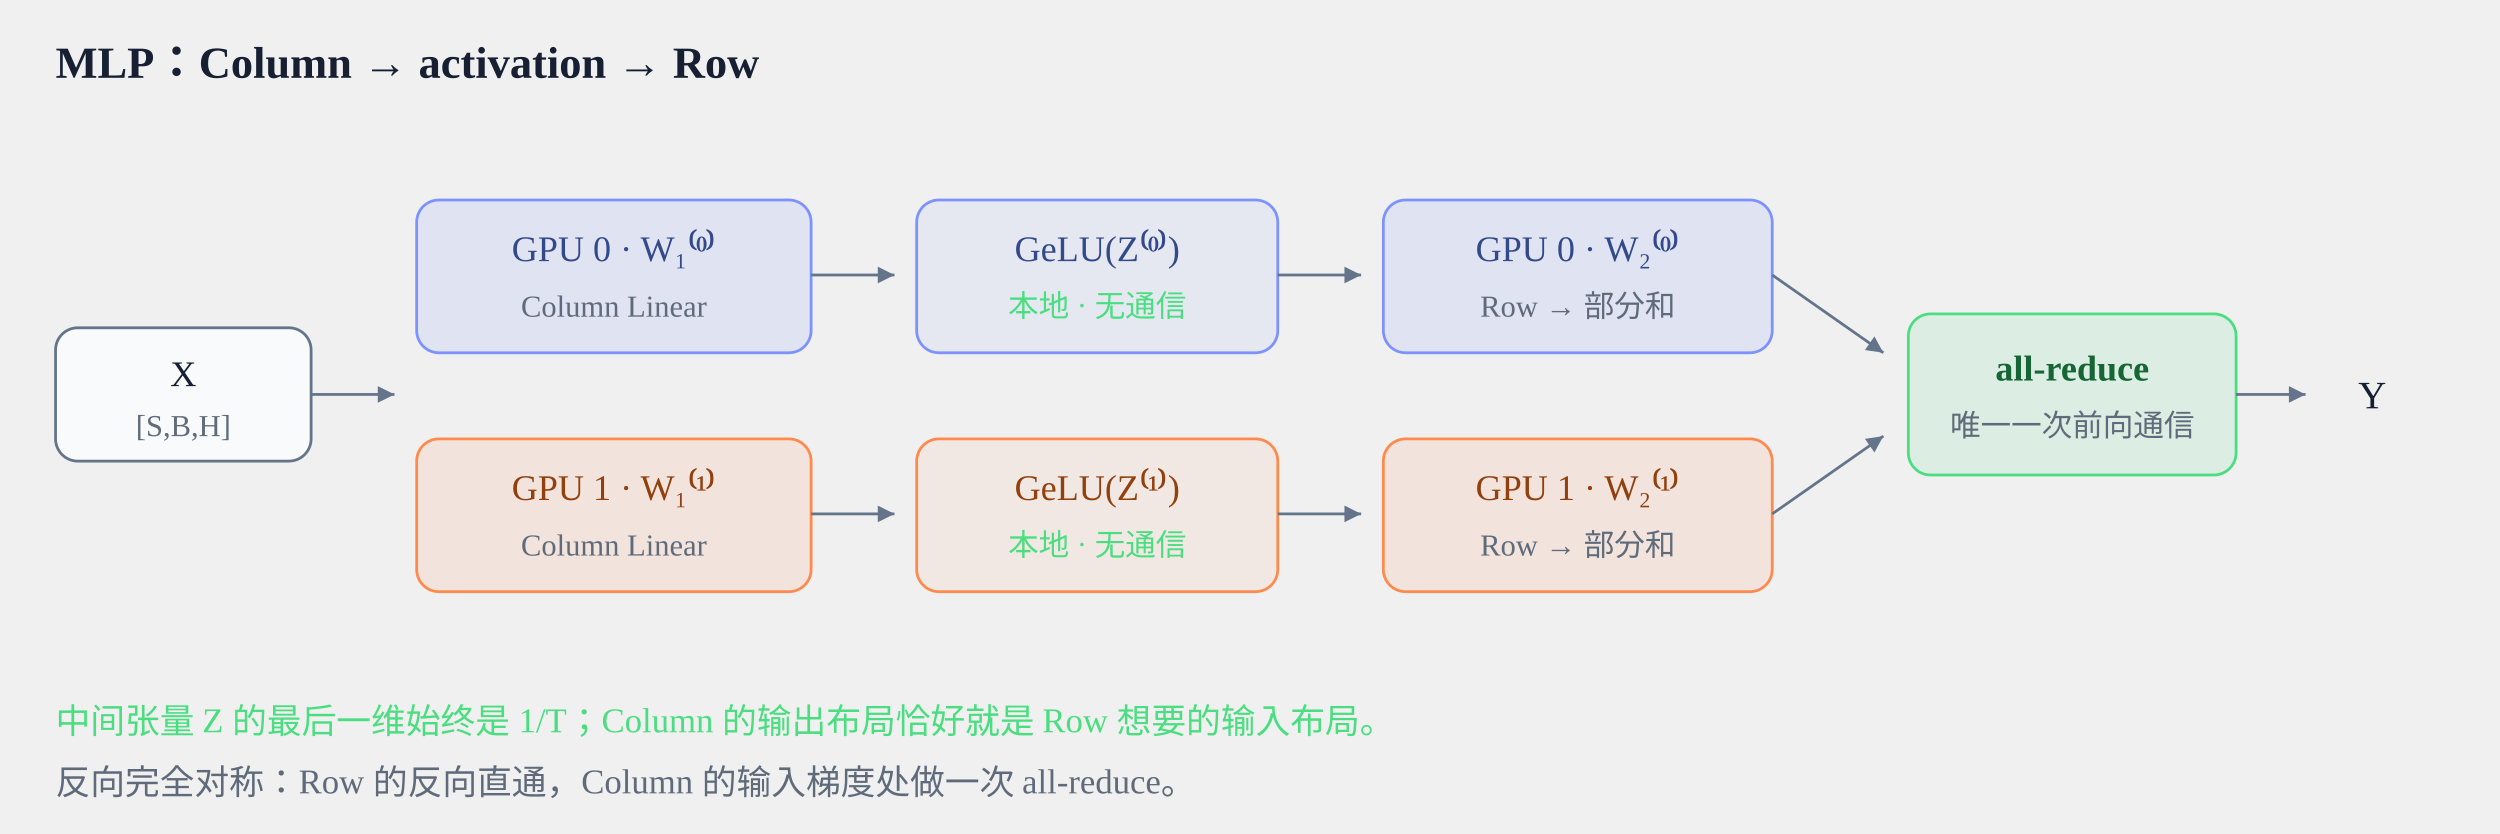
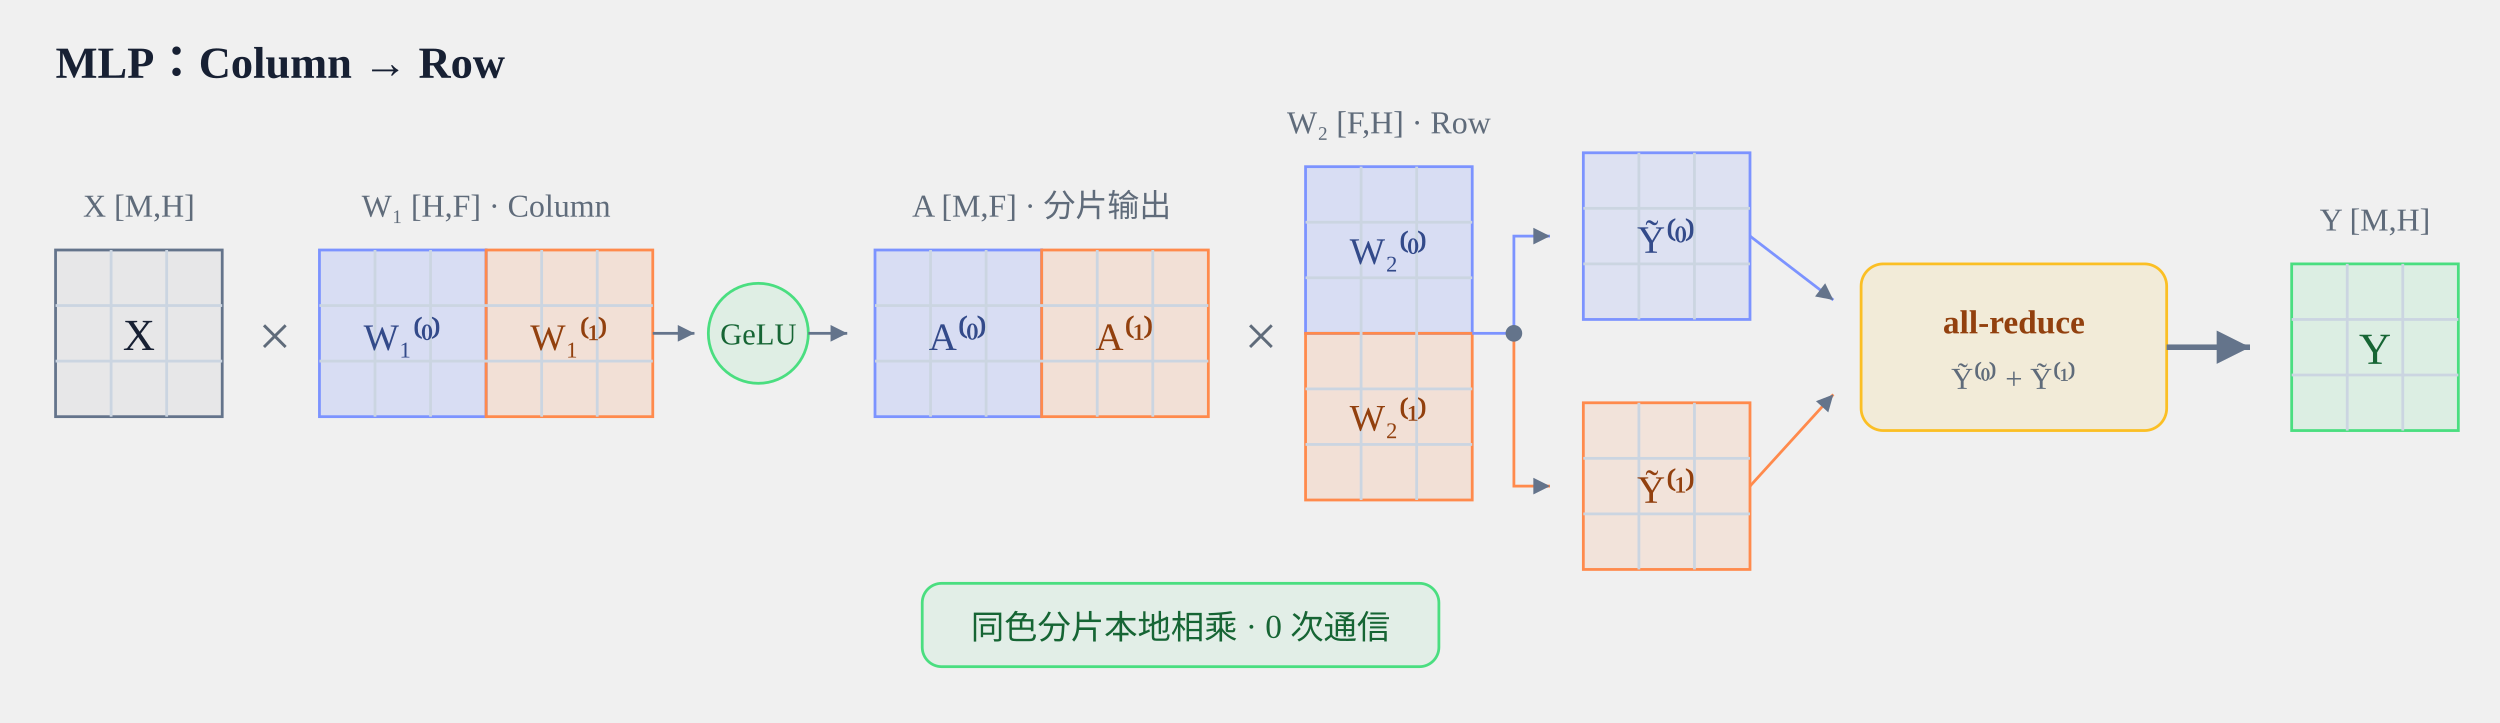
- <svg xmlns="http://www.w3.org/2000/svg" viewBox="0 0 900 300" role="img" aria-label="MLP 先列切再行切">
+ <svg xmlns="http://www.w3.org/2000/svg" viewBox="0 0 900 260" role="img" aria-label="MLP 从左到右组合 Column Parallel 与 Row Parallel，并在出口执行 all-reduce">
  <style>
  /* The book treats diagrams as daylight-mode figures in every site theme. */
  [fill="#fff"],[fill="#ffffff"],[fill="#eaeefb"],[fill="#d7dbe4"],[fill="#eaf0ff"],[fill="#e6ebff"]{fill:#172033}
  [fill="#9aa3b2"],[fill="#94a3b8"],[fill="#7c8499"]{fill:#5f6b7a}
  [fill="#cdd5ff"],[fill="#aab6ff"],[fill="#c7cff5"],[fill="#dbe4ff"],[fill="#8b95c9"]{fill:#334a8a}
-   [fill="#bbf7d0"],[fill="#86efac"],[fill="#daffe9"],[fill="#eafff2"],[fill="#eafff2"],[fill="#d8ffe6"]{fill:#166534}
+   [fill="#bbf7d0"],[fill="#86efac"],[fill="#daffe9"],[fill="#eafff2"],[fill="#d8ffe6"]{fill:#166534}
  [fill="#fde68a"],[fill="#fbbf24"],[fill="#fcd34d"],[fill="#ffd9a8"],[fill="#ffcfaa"],[fill="#ffcf8a"]{fill:#92400e}
-   [fill="#fca5a5"],[fill="#ffb0b0"]{fill:#991b1b}
-   [fill="#c4b5fd"],[fill="#d8b4fe"]{fill:#6b21a8}
-   [fill="#ffb380"],[fill="#ffd0ad"],[fill="#ffddc2"],[fill="#ff9c63"]{fill:#9a3412}
-   rect[fill="#161922"],rect[fill="#1c2030"],rect[fill="#12151d"],rect[fill="#101320"],rect[fill="#141824"],rect[fill="#11151f"],rect[fill="#13161f"],rect[fill="#242938"],rect[fill="#20243a"],circle[fill="#161922"]{fill:#f8fafc}
-   rect[fill="#293b91"],rect[fill="#3a56d4"],rect[fill="#17213b"],rect[fill="#26336b"],rect[fill="#18203a"],rect[fill="#1b2246"],rect[fill="#202a4c"],rect[fill="#1a2340"],rect[fill="#24377e"],rect[fill="#1b3650"]{fill:#e8edff}
-   rect[fill="#12351f"],rect[fill="#1f7a4d"],rect[fill="#14251d"],rect[fill="#10251a"],rect[fill="#173d31"],rect[fill="#1e6443"],rect[fill="#20352f"]{fill:#dcfce7}
-   rect[fill="#b9703f"],rect[fill="#251e18"],rect[fill="#402d21"],rect[fill="#8a5a2e"]{fill:#ffedd5}
-   rect[fill="#6f57bd"],rect[fill="#211c28"],rect[fill="#2d2450"]{fill:#f3e8ff}
-   rect[fill="#4b5563"],rect[fill="#42595a"]{fill:#e2e8f0}
-   rect[fill="rgba(255,255,255,0.03)"],rect[fill="rgba(255,255,255,.025)"],rect[fill="rgba(255,255,255,0.02)"]{fill:rgba(15,23,42,.04)}
-   stop[stop-color="#293b91"]{stop-color:#e0e7ff}
-   stop[stop-color="#1f6f66"]{stop-color:#d1fae5}
-   [stroke="#2f3650"],[stroke="#2a2f3e"],[stroke="#333a52"]{stroke:#cbd5e1}
+   rect[fill="#161922"],rect[fill="#1c2030"],rect[fill="#12151d"],rect[fill="#101320"],rect[fill="#141824"],rect[fill="#11151f"],rect[fill="#13161f"],rect[fill="#242938"],rect[fill="#20243a"]{fill:#f8fafc}
+   rect[fill="rgba(255,255,255,.025)"]{fill:rgba(15,23,42,.04)}
+   [stroke="#2f3650"],[stroke="#2a2f3e"],[stroke="#333a52"],[stroke="#313747"]{stroke:#cbd5e1}
</style>
  <defs>
    <marker id="marr" markerWidth="8" markerHeight="8" refX="6" refY="3" orient="auto">
      <path d="M0,0 L6,3 L0,6 Z" fill="#64748b" />
    </marker>
  </defs>
-   <text x="20" y="28" fill="#eaeefb" font-size="16" font-weight="700">MLP：Column → activation → Row</text>
-   <rect x="20" y="118" width="92" height="48" rx="8" fill="#1c2030" stroke="#64748b" />
-   <text x="66" y="139" text-anchor="middle" fill="#fff" font-size="13">X</text>
-   <text x="66" y="157" text-anchor="middle" fill="#9aa3b2" font-size="11">[S,B,H]</text>
-   <line x1="112" y1="142" x2="142" y2="142" stroke="#64748b" marker-end="url(#marr)" />
-   <g>
-     <rect x="150" y="72" width="142" height="55" rx="8" fill="rgba(124,147,255,.14)" stroke="#7c93ff" />
-     <text x="221" y="94" text-anchor="middle" fill="#cdd5ff" font-size="13">GPU 0 · W₁⁽⁰⁾</text>
-     <text x="221" y="114" text-anchor="middle" fill="#9aa3b2" font-size="11">Column Linear</text>
-     <rect x="150" y="158" width="142" height="55" rx="8" fill="rgba(255,138,76,.12)" stroke="#ff8a4c" />
-     <text x="221" y="180" text-anchor="middle" fill="#ffd9a8" font-size="13">GPU 1 · W₁⁽¹⁾</text>
-     <text x="221" y="200" text-anchor="middle" fill="#9aa3b2" font-size="11">Column Linear</text>
-     <line x1="292" y1="99" x2="322" y2="99" stroke="#64748b" marker-end="url(#marr)" />
-     <line x1="292" y1="185" x2="322" y2="185" stroke="#64748b" marker-end="url(#marr)" />
-     <rect x="330" y="72" width="130" height="55" rx="8" fill="rgba(124,147,255,.08)" stroke="#7c93ff" />
-     <text x="395" y="94" text-anchor="middle" fill="#cdd5ff" font-size="13">GeLU(Z⁽⁰⁾)</text>
-     <text x="395" y="114" text-anchor="middle" fill="#4ade80" font-size="11">本地 · 无通信</text>
-     <rect x="330" y="158" width="130" height="55" rx="8" fill="rgba(255,138,76,.08)" stroke="#ff8a4c" />
-     <text x="395" y="180" text-anchor="middle" fill="#ffd9a8" font-size="13">GeLU(Z⁽¹⁾)</text>
-     <text x="395" y="200" text-anchor="middle" fill="#4ade80" font-size="11">本地 · 无通信</text>
-     <line x1="460" y1="99" x2="490" y2="99" stroke="#64748b" marker-end="url(#marr)" />
-     <line x1="460" y1="185" x2="490" y2="185" stroke="#64748b" marker-end="url(#marr)" />
-     <rect x="498" y="72" width="140" height="55" rx="8" fill="rgba(124,147,255,.14)" stroke="#7c93ff" />
-     <text x="568" y="94" text-anchor="middle" fill="#cdd5ff" font-size="13">GPU 0 · W₂⁽⁰⁾</text>
-     <text x="568" y="114" text-anchor="middle" fill="#9aa3b2" font-size="11">Row → 部分和</text>
-     <rect x="498" y="158" width="140" height="55" rx="8" fill="rgba(255,138,76,.12)" stroke="#ff8a4c" />
-     <text x="568" y="180" text-anchor="middle" fill="#ffd9a8" font-size="13">GPU 1 · W₂⁽¹⁾</text>
-     <text x="568" y="200" text-anchor="middle" fill="#9aa3b2" font-size="11">Row → 部分和</text>
+   <text x="20" y="28" fill="#eaeefb" font-size="16" font-weight="700">MLP：Column → Row</text>
+   <g transform="translate(20,90)">
+     <text x="30" y="-12" text-anchor="middle" fill="#5f6b7a" font-size="11.5">X [M,H]</text>
+     <rect x="0" y="0" width="60" height="60" fill="rgba(255,255,255,.025)" stroke="#64748b" />
+     <path d="M20 0V60M40 0V60M0 20H60M0 40H60" stroke="#313747" />
+     <text x="30" y="36" text-anchor="middle" fill="#172033" font-size="16">X</text>
  </g>
-   <line x1="638" y1="99" x2="678" y2="127" stroke="#64748b" marker-end="url(#marr)" />
-   <line x1="638" y1="185" x2="678" y2="157" stroke="#64748b" marker-end="url(#marr)" />
-   <rect x="687" y="113" width="118" height="58" rx="8" fill="rgba(74,222,128,.12)" stroke="#4ade80" />
-   <text x="746" y="137" text-anchor="middle" fill="#bbf7d0" font-size="13" font-weight="700">all-reduce</text>
-   <text x="746" y="157" text-anchor="middle" fill="#9aa3b2" font-size="11">唯一一次前向通信</text>
-   <line x1="805" y1="142" x2="830" y2="142" stroke="#64748b" marker-end="url(#marr)" />
-   <text x="854" y="147" text-anchor="middle" fill="#fff" font-size="14">Y</text>
-   <text x="20" y="264" fill="#4ade80" font-size="12.5">中间张量 Z 的最后一维始终是 1/T；Column 的输出布局恰好就是 Row 想要的输入布局。</text>
-   <text x="20" y="286" fill="#9aa3b2" font-size="12.5">反向完全对称：Row 的反向直通，Column 的输入梯度处做一次 all-reduce。</text>
+   <text x="93" y="128" fill="#5f6b7a" font-size="21">×</text>
+   <g transform="translate(115,90)">
+     <text x="60" y="-12" text-anchor="middle" fill="#5f6b7a" font-size="11.5">W₁ [H,F] · Column</text>
+     <rect x="0" y="0" width="60" height="60" fill="rgba(124,147,255,.20)" stroke="#7c93ff" />
+     <rect x="60" y="0" width="60" height="60" fill="rgba(255,138,76,.16)" stroke="#ff8a4c" />
+     <path d="M20 0V60M40 0V60M80 0V60M100 0V60M0 20H120M0 40H120" stroke="#313747" />
+     <text x="30" y="36" text-anchor="middle" fill="#334a8a" font-size="13.5">W₁⁽⁰⁾</text>
+     <text x="90" y="36" text-anchor="middle" fill="#92400e" font-size="13.5">W₁⁽¹⁾</text>
+   </g>
+   <line x1="235" y1="120" x2="250" y2="120" stroke="#64748b" marker-end="url(#marr)" />
+   <circle cx="273" cy="120" r="18" fill="rgba(74,222,128,.10)" stroke="#4ade80" />
+   <text x="273" y="124" text-anchor="middle" fill="#166534" font-size="11">GeLU</text>
+   <line x1="291" y1="120" x2="305" y2="120" stroke="#64748b" marker-end="url(#marr)" />
+   <g transform="translate(315,90)">
+     <text x="60" y="-12" text-anchor="middle" fill="#5f6b7a" font-size="11.5">A [M,F] · 分片输出</text>
+     <rect x="0" y="0" width="60" height="60" fill="rgba(124,147,255,.20)" stroke="#7c93ff" />
+     <rect x="60" y="0" width="60" height="60" fill="rgba(255,138,76,.16)" stroke="#ff8a4c" />
+     <path d="M20 0V60M40 0V60M80 0V60M100 0V60M0 20H120M0 40H120" stroke="#313747" />
+     <text x="30" y="36" text-anchor="middle" fill="#334a8a" font-size="14">A⁽⁰⁾</text>
+     <text x="90" y="36" text-anchor="middle" fill="#92400e" font-size="14">A⁽¹⁾</text>
+   </g>
+   <text x="448" y="128" fill="#5f6b7a" font-size="21">×</text>
+   <g transform="translate(470,60)">
+     <text x="30" y="-12" text-anchor="middle" fill="#5f6b7a" font-size="11.5">W₂ [F,H] · Row</text>
+     <rect x="0" y="0" width="60" height="60" fill="rgba(124,147,255,.20)" stroke="#7c93ff" />
+     <rect x="0" y="60" width="60" height="60" fill="rgba(255,138,76,.16)" stroke="#ff8a4c" />
+     <path d="M20 0V120M40 0V120M0 20H60M0 40H60M0 80H60M0 100H60" stroke="#313747" />
+     <text x="30" y="35" text-anchor="middle" fill="#334a8a" font-size="13.5">W₂⁽⁰⁾</text>
+     <text x="30" y="95" text-anchor="middle" fill="#92400e" font-size="13.5">W₂⁽¹⁾</text>
+   </g>
+   <path d="M530 120H545V85H558" fill="none" stroke="#7c93ff" marker-end="url(#marr)" />
+   <path d="M545 120V175H558" fill="none" stroke="#ff8a4c" marker-end="url(#marr)" />
+   <circle cx="545" cy="120" r="3" fill="#64748b" />
+   <g transform="translate(570,55)">
+     <rect x="0" y="0" width="60" height="60" fill="rgba(124,147,255,.16)" stroke="#7c93ff" />
+     <path d="M20 0V60M40 0V60M0 20H60M0 40H60" stroke="#313747" />
+     <text x="30" y="36" text-anchor="middle" fill="#334a8a" font-size="14">Ỹ⁽⁰⁾</text>
+   </g>
+   <g transform="translate(570,145)">
+     <rect x="0" y="0" width="60" height="60" fill="rgba(255,138,76,.13)" stroke="#ff8a4c" />
+     <path d="M20 0V60M40 0V60M0 20H60M0 40H60" stroke="#313747" />
+     <text x="30" y="36" text-anchor="middle" fill="#92400e" font-size="14">Ỹ⁽¹⁾</text>
+   </g>
+   <line x1="630" y1="85" x2="660" y2="108" stroke="#7c93ff" marker-end="url(#marr)" />
+   <line x1="630" y1="175" x2="660" y2="142" stroke="#ff8a4c" marker-end="url(#marr)" />
+   <rect x="670" y="95" width="110" height="60" rx="8" fill="rgba(251,191,36,.12)" stroke="#fbbf24" />
+   <text x="725" y="120" text-anchor="middle" fill="#92400e" font-size="12" font-weight="700">all-reduce</text>
+   <text x="725" y="140" text-anchor="middle" fill="#5f6b7a" font-size="11">Ỹ⁽⁰⁾ + Ỹ⁽¹⁾</text>
+   <line x1="780" y1="125" x2="810" y2="125" stroke="#64748b" stroke-width="2" marker-end="url(#marr)" />
+   <g transform="translate(825,95)">
+     <text x="30" y="-12" text-anchor="middle" fill="#5f6b7a" font-size="11.5">Y [M,H]</text>
+     <rect x="0" y="0" width="60" height="60" fill="rgba(74,222,128,.12)" stroke="#4ade80" />
+     <path d="M20 0V60M40 0V60M0 20H60M0 40H60" stroke="#313747" />
+     <text x="30" y="36" text-anchor="middle" fill="#166534" font-size="16">Y</text>
+   </g>
+   <rect x="332" y="210" width="186" height="30" rx="7" fill="rgba(74,222,128,.08)" stroke="#4ade80" />
+   <text x="425" y="230" text-anchor="middle" fill="#166534" font-size="12">同色分片本地相乘 · 0 次通信</text>
</svg>
